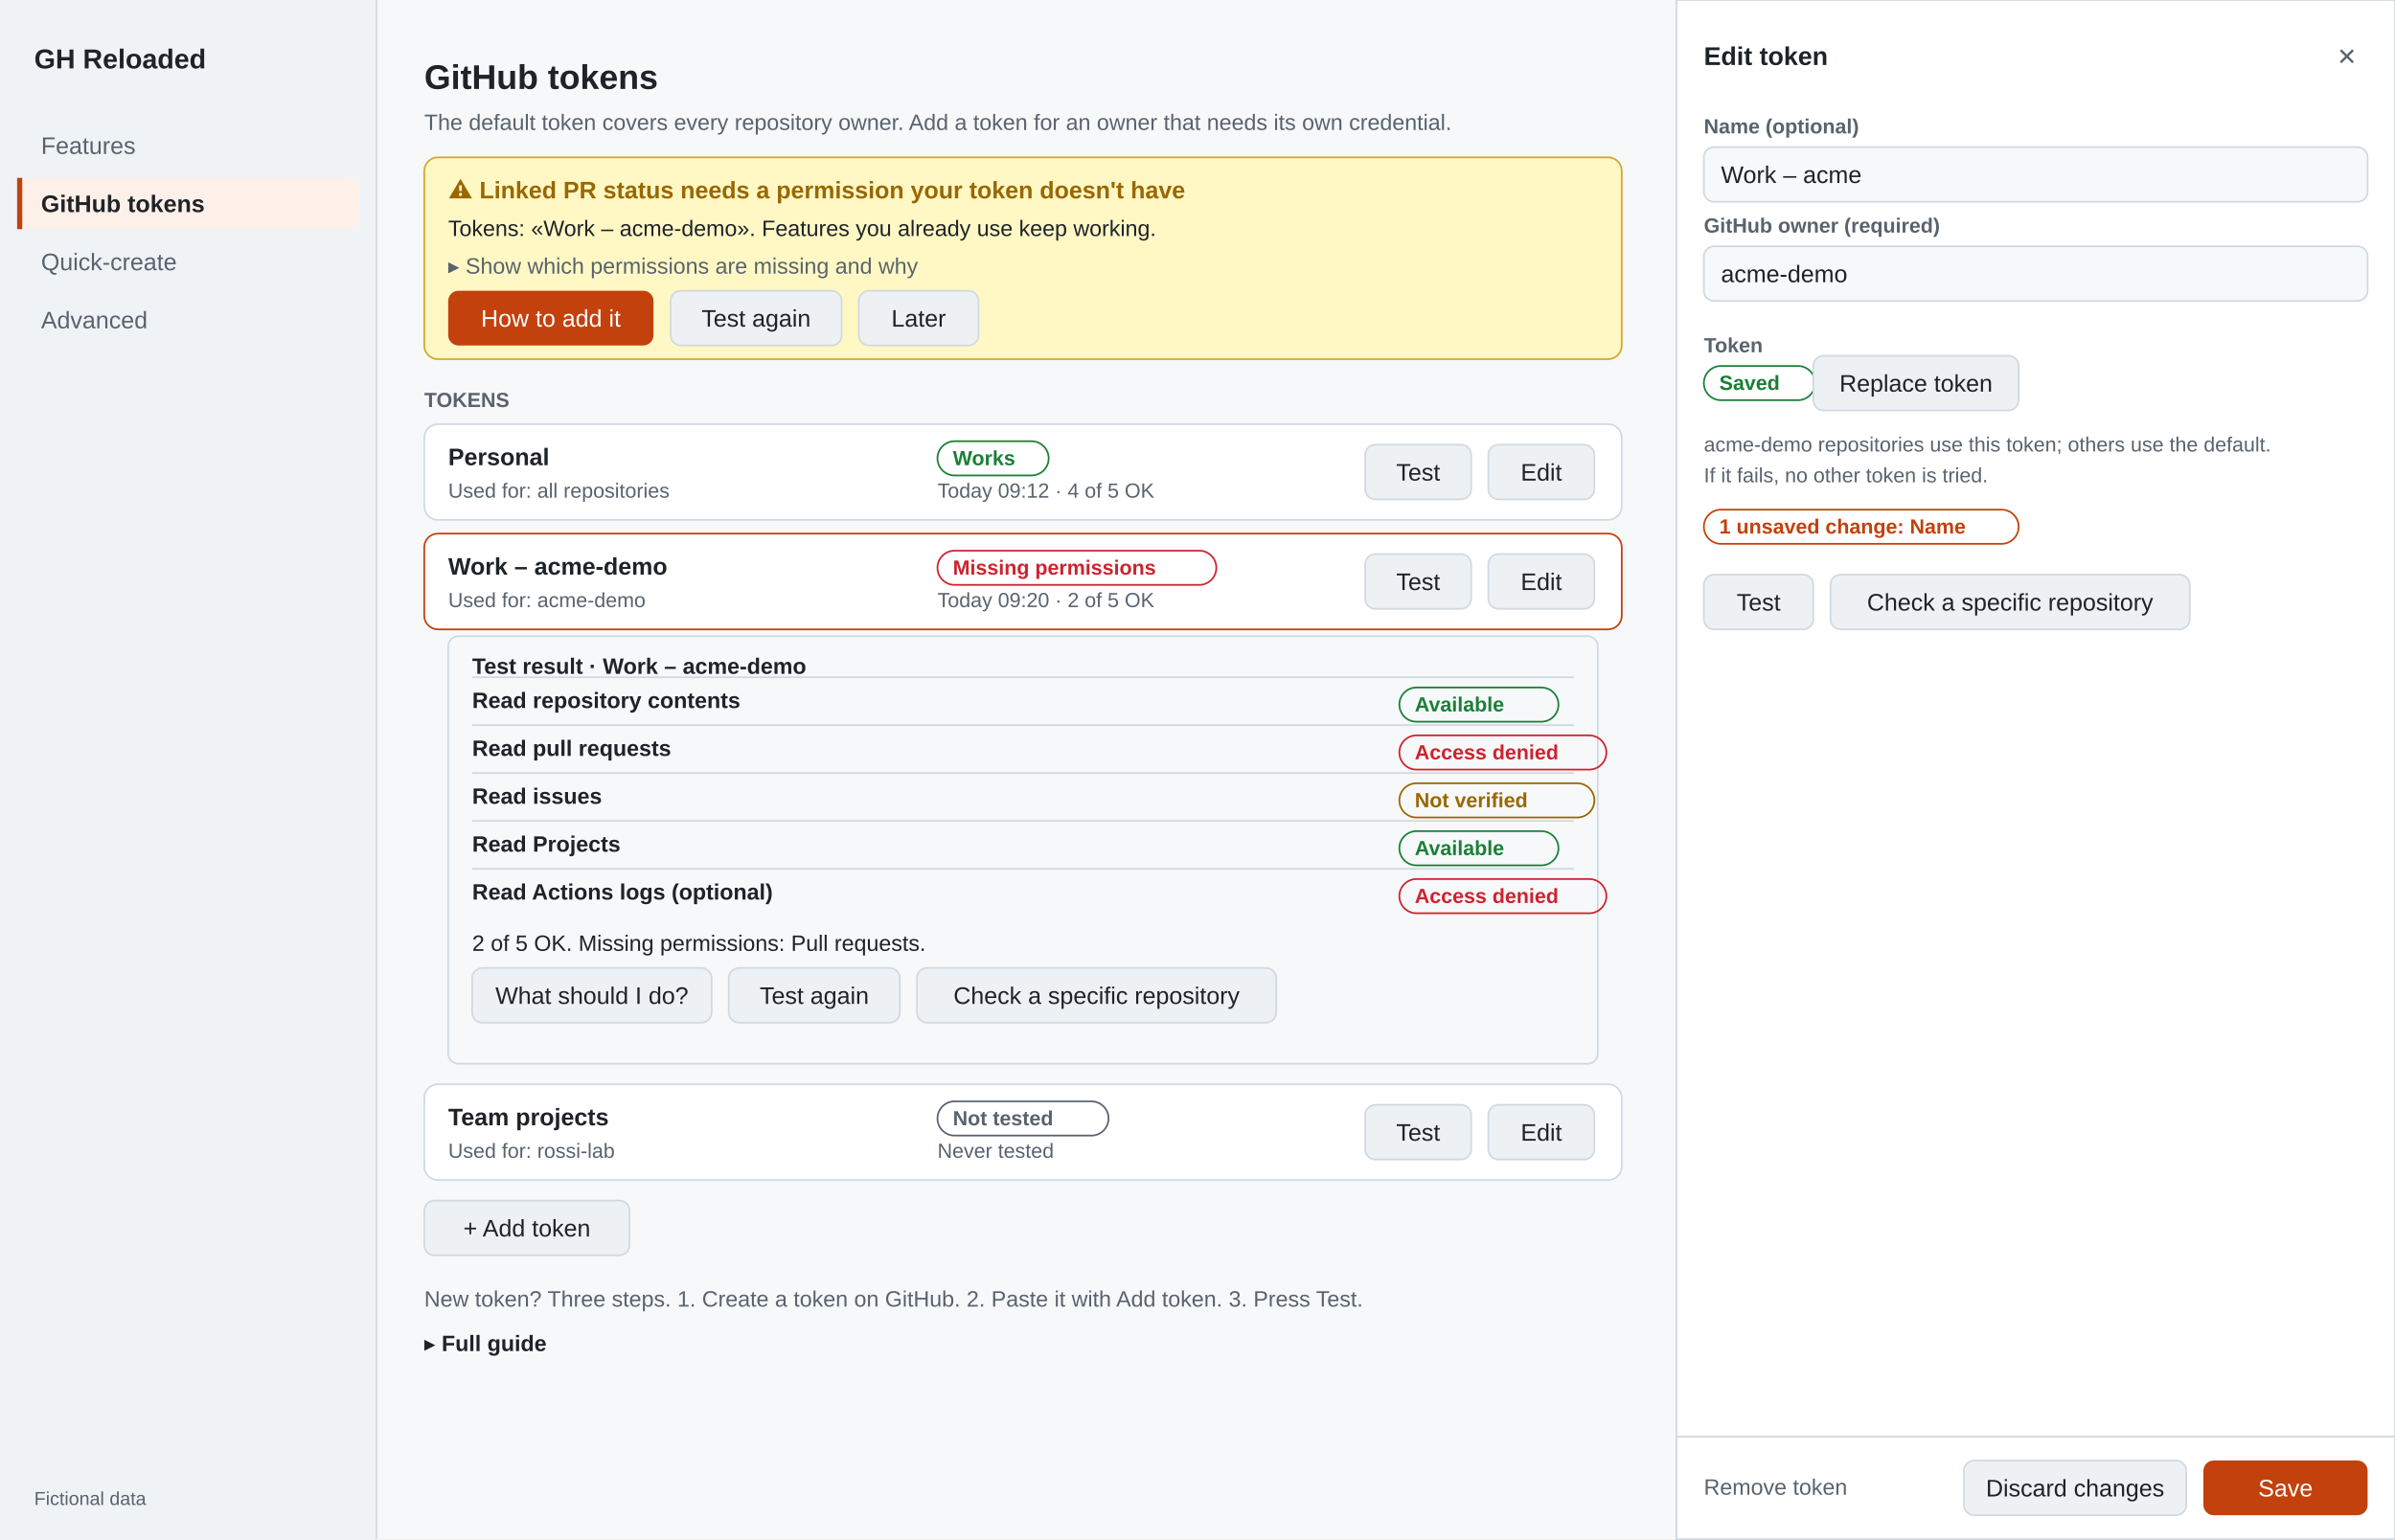
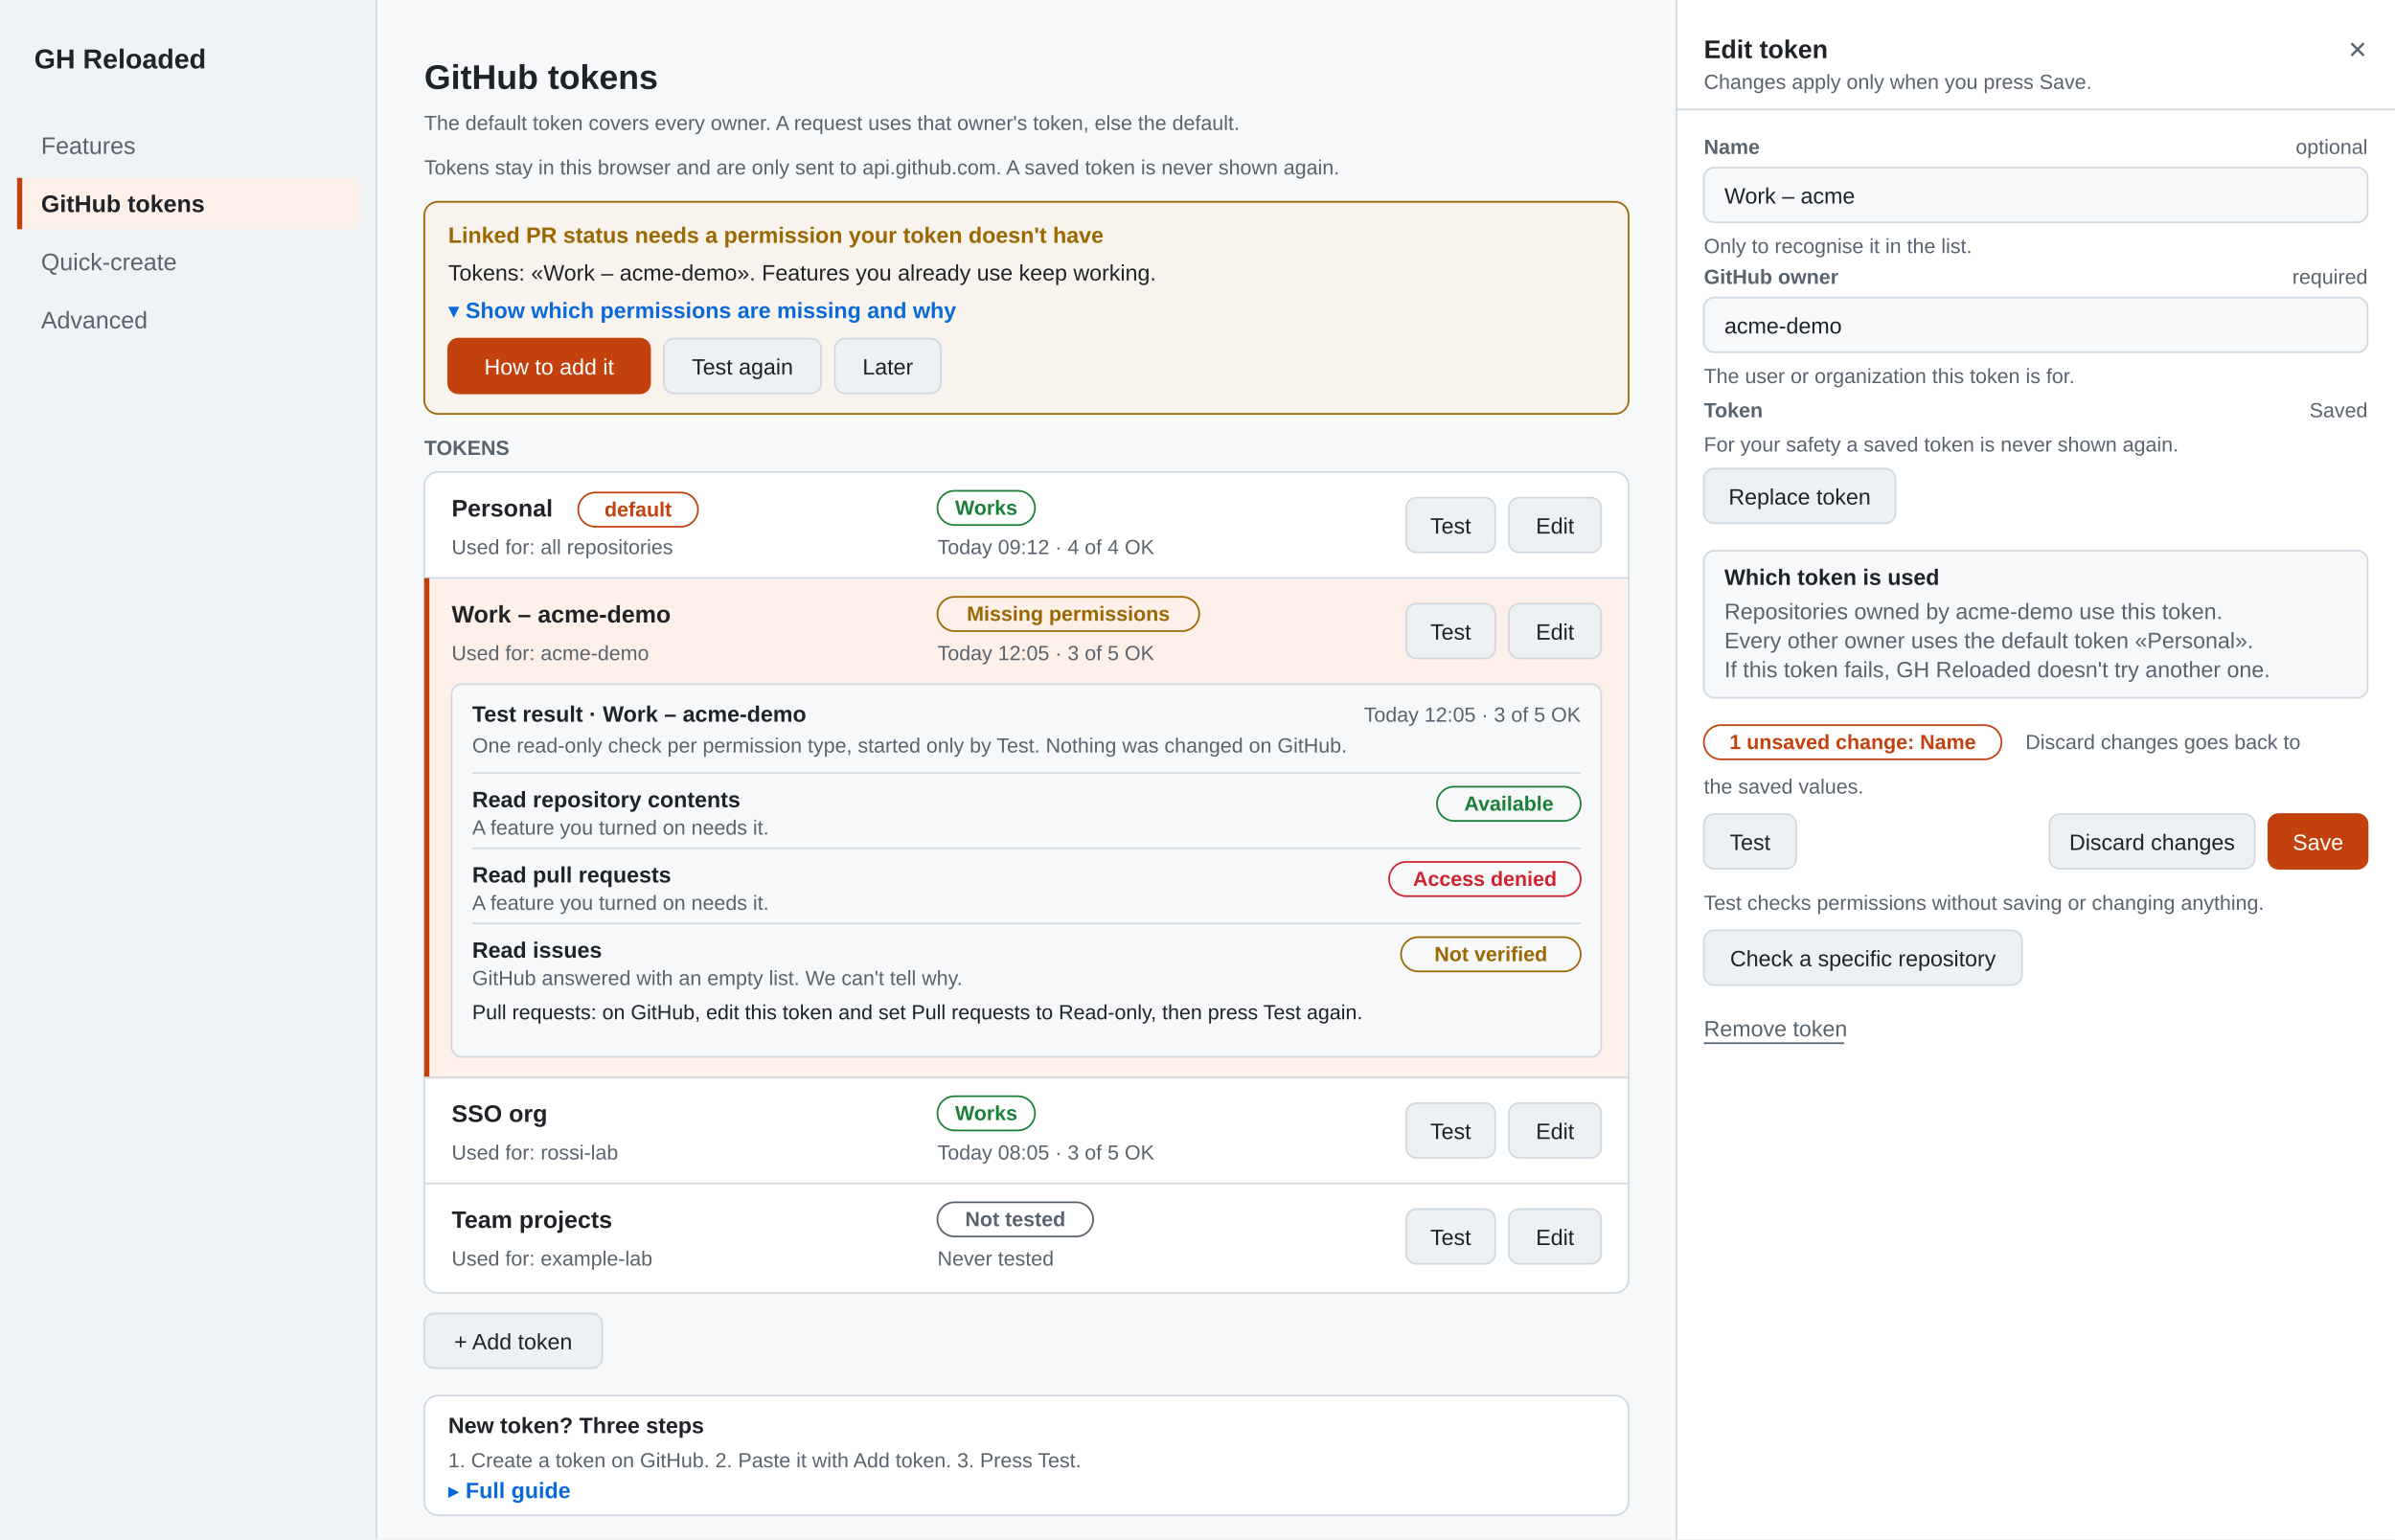
<svg xmlns="http://www.w3.org/2000/svg" width="1400" height="900" viewBox="0 0 1400 900">
  <rect x="0" y="0" width="1400" height="900" rx="0" fill="#f6f8fa" />
  <rect x="0" y="0" width="220" height="900" rx="0" fill="#f0f3f6" />
  <path d="M220 0 L220 900" stroke="#d1d9e0" />
  <text x="20" y="40" font-family="-apple-system, BlinkMacSystemFont, Segoe UI, Arial, sans-serif" font-size="16" font-weight="700" fill="#1f2328" text-anchor="start">GH Reloaded</text>
  <text x="24" y="90" font-family="-apple-system, BlinkMacSystemFont, Segoe UI, Arial, sans-serif" font-size="14" font-weight="500" fill="#59636e" text-anchor="start">Features</text>
  <rect x="10" y="104" width="200" height="30" rx="6" fill="#fdf0e8" />
  <rect x="10" y="104" width="3" height="30" rx="0" fill="#c2410c" />
  <text x="24" y="124" font-family="-apple-system, BlinkMacSystemFont, Segoe UI, Arial, sans-serif" font-size="14" font-weight="600" fill="#1f2328" text-anchor="start">GitHub tokens</text>
  <text x="24" y="158" font-family="-apple-system, BlinkMacSystemFont, Segoe UI, Arial, sans-serif" font-size="14" font-weight="500" fill="#59636e" text-anchor="start">Quick-create</text>
  <text x="24" y="192" font-family="-apple-system, BlinkMacSystemFont, Segoe UI, Arial, sans-serif" font-size="14" font-weight="500" fill="#59636e" text-anchor="start">Advanced</text>
  <text x="248" y="52" font-family="-apple-system, BlinkMacSystemFont, Segoe UI, Arial, sans-serif" font-size="20" font-weight="700" fill="#1f2328" text-anchor="start">GitHub tokens</text>
-   <text x="248" y="76" font-family="-apple-system, BlinkMacSystemFont, Segoe UI, Arial, sans-serif" font-size="13" font-weight="400" fill="#59636e" text-anchor="start">The default token covers every repository owner. Add a token for an owner that needs its own credential.</text>
-   <rect x="248" y="92" width="700" height="118" rx="8" fill="#fff8c5" stroke="#d4a72c" stroke-width="1" />
-   <text x="262" y="116" font-family="-apple-system, BlinkMacSystemFont, Segoe UI, Arial, sans-serif" font-size="14" font-weight="700" fill="#9a6700" text-anchor="start">⚠ Linked PR status needs a permission your token doesn't have</text>
-   <text x="262" y="138" font-family="-apple-system, BlinkMacSystemFont, Segoe UI, Arial, sans-serif" font-size="13" font-weight="400" fill="#1f2328" text-anchor="start">Tokens: «Work – acme-demo». Features you already use keep working.</text>
-   <text x="262" y="160" font-family="-apple-system, BlinkMacSystemFont, Segoe UI, Arial, sans-serif" font-size="13" font-weight="400" fill="#59636e" text-anchor="start">▸ Show which permissions are missing and why</text>
-   <rect x="262" y="170" width="120" height="32" rx="6" fill="#c2410c" />
-   <text x="322.0" y="191" font-family="-apple-system, BlinkMacSystemFont, Segoe UI, Arial, sans-serif" font-size="14" font-weight="500" fill="#ffffff" text-anchor="middle">How to add it</text>
-   <rect x="392" y="170" width="100" height="32" rx="6" fill="#eef1f4" stroke="#d1d9e0" stroke-width="1" />
-   <text x="442.0" y="191" font-family="-apple-system, BlinkMacSystemFont, Segoe UI, Arial, sans-serif" font-size="14" font-weight="500" fill="#1f2328" text-anchor="middle">Test again</text>
-   <rect x="502" y="170" width="70" height="32" rx="6" fill="#eef1f4" stroke="#d1d9e0" stroke-width="1" />
-   <text x="537.0" y="191" font-family="-apple-system, BlinkMacSystemFont, Segoe UI, Arial, sans-serif" font-size="14" font-weight="500" fill="#1f2328" text-anchor="middle">Later</text>
-   <text x="248" y="238" font-family="-apple-system, BlinkMacSystemFont, Segoe UI, Arial, sans-serif" font-size="12" font-weight="600" fill="#59636e" text-anchor="start">TOKENS</text>
-   <rect x="248" y="248" width="700" height="56" rx="8" fill="#ffffff" stroke="#d1d9e0" stroke-width="1" />
-   <text x="262" y="272" font-family="-apple-system, BlinkMacSystemFont, Segoe UI, Arial, sans-serif" font-size="14" font-weight="600" fill="#1f2328" text-anchor="start">Personal</text>
-   <text x="262" y="291" font-family="-apple-system, BlinkMacSystemFont, Segoe UI, Arial, sans-serif" font-size="12" font-weight="400" fill="#59636e" text-anchor="start">Used for: all repositories</text>
-   <rect x="548" y="258" width="65" height="20" rx="10" fill="none" stroke="#1a7f37" />
-   <text x="557" y="272" font-family="-apple-system, BlinkMacSystemFont, Segoe UI, Arial, sans-serif" font-size="12" font-weight="600" fill="#1a7f37" text-anchor="start">Works</text>
-   <text x="548" y="291" font-family="-apple-system, BlinkMacSystemFont, Segoe UI, Arial, sans-serif" font-size="12" font-weight="400" fill="#59636e" text-anchor="start">Today 09:12 · 4 of 5 OK</text>
-   <rect x="798" y="260" width="62" height="32" rx="6" fill="#eef1f4" stroke="#d1d9e0" stroke-width="1" />
-   <text x="829.0" y="281" font-family="-apple-system, BlinkMacSystemFont, Segoe UI, Arial, sans-serif" font-size="14" font-weight="500" fill="#1f2328" text-anchor="middle">Test</text>
-   <rect x="870" y="260" width="62" height="32" rx="6" fill="#eef1f4" stroke="#d1d9e0" stroke-width="1" />
-   <text x="901.0" y="281" font-family="-apple-system, BlinkMacSystemFont, Segoe UI, Arial, sans-serif" font-size="14" font-weight="500" fill="#1f2328" text-anchor="middle">Edit</text>
-   <rect x="248" y="312" width="700" height="56" rx="8" fill="#ffffff" stroke="#c2410c" stroke-width="1" />
-   <text x="262" y="336" font-family="-apple-system, BlinkMacSystemFont, Segoe UI, Arial, sans-serif" font-size="14" font-weight="600" fill="#1f2328" text-anchor="start">Work – acme-demo</text>
-   <text x="262" y="355" font-family="-apple-system, BlinkMacSystemFont, Segoe UI, Arial, sans-serif" font-size="12" font-weight="400" fill="#59636e" text-anchor="start">Used for: acme-demo</text>
-   <rect x="548" y="322" width="163" height="20" rx="10" fill="none" stroke="#cf222e" />
-   <text x="557" y="336" font-family="-apple-system, BlinkMacSystemFont, Segoe UI, Arial, sans-serif" font-size="12" font-weight="600" fill="#cf222e" text-anchor="start">Missing permissions</text>
-   <text x="548" y="355" font-family="-apple-system, BlinkMacSystemFont, Segoe UI, Arial, sans-serif" font-size="12" font-weight="400" fill="#59636e" text-anchor="start">Today 09:20 · 2 of 5 OK</text>
-   <rect x="798" y="324" width="62" height="32" rx="6" fill="#eef1f4" stroke="#d1d9e0" stroke-width="1" />
-   <text x="829.0" y="345" font-family="-apple-system, BlinkMacSystemFont, Segoe UI, Arial, sans-serif" font-size="14" font-weight="500" fill="#1f2328" text-anchor="middle">Test</text>
-   <rect x="870" y="324" width="62" height="32" rx="6" fill="#eef1f4" stroke="#d1d9e0" stroke-width="1" />
-   <text x="901.0" y="345" font-family="-apple-system, BlinkMacSystemFont, Segoe UI, Arial, sans-serif" font-size="14" font-weight="500" fill="#1f2328" text-anchor="middle">Edit</text>
-   <rect x="262" y="372" width="672" height="250" rx="6" fill="#f6f8fa" stroke="#d1d9e0" stroke-width="1" />
-   <text x="276" y="394" font-family="-apple-system, BlinkMacSystemFont, Segoe UI, Arial, sans-serif" font-size="13" font-weight="700" fill="#1f2328" text-anchor="start">Test result · Work – acme-demo</text>
-   <path d="M276 396 L920 396" stroke="#d1d9e0" />
-   <text x="276" y="414" font-family="-apple-system, BlinkMacSystemFont, Segoe UI, Arial, sans-serif" font-size="13" font-weight="600" fill="#1f2328" text-anchor="start">Read repository contents</text>
-   <rect x="818" y="402" width="93" height="20" rx="10" fill="none" stroke="#1a7f37" />
-   <text x="827" y="416" font-family="-apple-system, BlinkMacSystemFont, Segoe UI, Arial, sans-serif" font-size="12" font-weight="600" fill="#1a7f37" text-anchor="start">Available</text>
-   <path d="M276 424 L920 424" stroke="#d1d9e0" />
-   <text x="276" y="442" font-family="-apple-system, BlinkMacSystemFont, Segoe UI, Arial, sans-serif" font-size="13" font-weight="600" fill="#1f2328" text-anchor="start">Read pull requests</text>
-   <rect x="818" y="430" width="121" height="20" rx="10" fill="none" stroke="#cf222e" />
-   <text x="827" y="444" font-family="-apple-system, BlinkMacSystemFont, Segoe UI, Arial, sans-serif" font-size="12" font-weight="600" fill="#cf222e" text-anchor="start">Access denied</text>
-   <path d="M276 452 L920 452" stroke="#d1d9e0" />
-   <text x="276" y="470" font-family="-apple-system, BlinkMacSystemFont, Segoe UI, Arial, sans-serif" font-size="13" font-weight="600" fill="#1f2328" text-anchor="start">Read issues</text>
-   <rect x="818" y="458" width="114" height="20" rx="10" fill="none" stroke="#9a6700" />
-   <text x="827" y="472" font-family="-apple-system, BlinkMacSystemFont, Segoe UI, Arial, sans-serif" font-size="12" font-weight="600" fill="#9a6700" text-anchor="start">Not verified</text>
-   <path d="M276 480 L920 480" stroke="#d1d9e0" />
-   <text x="276" y="498" font-family="-apple-system, BlinkMacSystemFont, Segoe UI, Arial, sans-serif" font-size="13" font-weight="600" fill="#1f2328" text-anchor="start">Read Projects</text>
-   <rect x="818" y="486" width="93" height="20" rx="10" fill="none" stroke="#1a7f37" />
-   <text x="827" y="500" font-family="-apple-system, BlinkMacSystemFont, Segoe UI, Arial, sans-serif" font-size="12" font-weight="600" fill="#1a7f37" text-anchor="start">Available</text>
-   <path d="M276 508 L920 508" stroke="#d1d9e0" />
-   <text x="276" y="526" font-family="-apple-system, BlinkMacSystemFont, Segoe UI, Arial, sans-serif" font-size="13" font-weight="600" fill="#1f2328" text-anchor="start">Read Actions logs (optional)</text>
-   <rect x="818" y="514" width="121" height="20" rx="10" fill="none" stroke="#cf222e" />
-   <text x="827" y="528" font-family="-apple-system, BlinkMacSystemFont, Segoe UI, Arial, sans-serif" font-size="12" font-weight="600" fill="#cf222e" text-anchor="start">Access denied</text>
-   <text x="276" y="556" font-family="-apple-system, BlinkMacSystemFont, Segoe UI, Arial, sans-serif" font-size="13" font-weight="400" fill="#1f2328" text-anchor="start">2 of 5 OK. Missing permissions: Pull requests.</text>
-   <rect x="276" y="566" width="140" height="32" rx="6" fill="#eef1f4" stroke="#d1d9e0" stroke-width="1" />
-   <text x="346.0" y="587" font-family="-apple-system, BlinkMacSystemFont, Segoe UI, Arial, sans-serif" font-size="14" font-weight="500" fill="#1f2328" text-anchor="middle">What should I do?</text>
-   <rect x="426" y="566" width="100" height="32" rx="6" fill="#eef1f4" stroke="#d1d9e0" stroke-width="1" />
-   <text x="476.0" y="587" font-family="-apple-system, BlinkMacSystemFont, Segoe UI, Arial, sans-serif" font-size="14" font-weight="500" fill="#1f2328" text-anchor="middle">Test again</text>
-   <rect x="536" y="566" width="210" height="32" rx="6" fill="#eef1f4" stroke="#d1d9e0" stroke-width="1" />
-   <text x="641.0" y="587" font-family="-apple-system, BlinkMacSystemFont, Segoe UI, Arial, sans-serif" font-size="14" font-weight="500" fill="#1f2328" text-anchor="middle">Check a specific repository</text>
-   <rect x="248" y="634" width="700" height="56" rx="8" fill="#ffffff" stroke="#d1d9e0" stroke-width="1" />
-   <text x="262" y="658" font-family="-apple-system, BlinkMacSystemFont, Segoe UI, Arial, sans-serif" font-size="14" font-weight="600" fill="#1f2328" text-anchor="start">Team projects</text>
-   <text x="262" y="677" font-family="-apple-system, BlinkMacSystemFont, Segoe UI, Arial, sans-serif" font-size="12" font-weight="400" fill="#59636e" text-anchor="start">Used for: rossi-lab</text>
-   <rect x="548" y="644" width="100" height="20" rx="10" fill="none" stroke="#59636e" />
-   <text x="557" y="658" font-family="-apple-system, BlinkMacSystemFont, Segoe UI, Arial, sans-serif" font-size="12" font-weight="600" fill="#59636e" text-anchor="start">Not tested</text>
-   <text x="548" y="677" font-family="-apple-system, BlinkMacSystemFont, Segoe UI, Arial, sans-serif" font-size="12" font-weight="400" fill="#59636e" text-anchor="start">Never tested</text>
-   <rect x="798" y="646" width="62" height="32" rx="6" fill="#eef1f4" stroke="#d1d9e0" stroke-width="1" />
-   <text x="829.0" y="667" font-family="-apple-system, BlinkMacSystemFont, Segoe UI, Arial, sans-serif" font-size="14" font-weight="500" fill="#1f2328" text-anchor="middle">Test</text>
-   <rect x="870" y="646" width="62" height="32" rx="6" fill="#eef1f4" stroke="#d1d9e0" stroke-width="1" />
-   <text x="901.0" y="667" font-family="-apple-system, BlinkMacSystemFont, Segoe UI, Arial, sans-serif" font-size="14" font-weight="500" fill="#1f2328" text-anchor="middle">Edit</text>
-   <rect x="248" y="702" width="120" height="32" rx="6" fill="#eef1f4" stroke="#d1d9e0" stroke-width="1" />
-   <text x="308.0" y="723" font-family="-apple-system, BlinkMacSystemFont, Segoe UI, Arial, sans-serif" font-size="14" font-weight="500" fill="#1f2328" text-anchor="middle">+ Add token</text>
-   <text x="248" y="764" font-family="-apple-system, BlinkMacSystemFont, Segoe UI, Arial, sans-serif" font-size="13" font-weight="400" fill="#59636e" text-anchor="start">New token? Three steps. 1. Create a token on GitHub. 2. Paste it with Add token. 3. Press Test.</text>
-   <text x="248" y="790" font-family="-apple-system, BlinkMacSystemFont, Segoe UI, Arial, sans-serif" font-size="13" font-weight="600" fill="#1f2328" text-anchor="start">▸ Full guide</text>
-   <rect x="980" y="0" width="420" height="900" rx="0" fill="#ffffff" stroke="#d1d9e0" stroke-width="1" />
-   <text x="996" y="38" font-family="-apple-system, BlinkMacSystemFont, Segoe UI, Arial, sans-serif" font-size="15" font-weight="700" fill="#1f2328" text-anchor="start">Edit token</text>
-   <text x="1366" y="38" font-family="-apple-system, BlinkMacSystemFont, Segoe UI, Arial, sans-serif" font-size="14" font-weight="400" fill="#59636e" text-anchor="start">✕</text>
-   <text x="996" y="78" font-family="-apple-system, BlinkMacSystemFont, Segoe UI, Arial, sans-serif" font-size="12" font-weight="600" fill="#59636e" text-anchor="start">Name (optional)</text>
-   <rect x="996" y="86" width="388" height="32" rx="6" fill="#f6f8fa" stroke="#d1d9e0" stroke-width="1" />
-   <text x="1006" y="107" font-family="-apple-system, BlinkMacSystemFont, Segoe UI, Arial, sans-serif" font-size="14" font-weight="400" fill="#1f2328" text-anchor="start">Work – acme</text>
-   <text x="996" y="136" font-family="-apple-system, BlinkMacSystemFont, Segoe UI, Arial, sans-serif" font-size="12" font-weight="600" fill="#59636e" text-anchor="start">GitHub owner (required)</text>
-   <rect x="996" y="144" width="388" height="32" rx="6" fill="#f6f8fa" stroke="#d1d9e0" stroke-width="1" />
-   <text x="1006" y="165" font-family="-apple-system, BlinkMacSystemFont, Segoe UI, Arial, sans-serif" font-size="14" font-weight="400" fill="#1f2328" text-anchor="start">acme-demo</text>
-   <text x="996" y="206" font-family="-apple-system, BlinkMacSystemFont, Segoe UI, Arial, sans-serif" font-size="12" font-weight="600" fill="#59636e" text-anchor="start">Token</text>
-   <rect x="996" y="214" width="65" height="20" rx="10" fill="none" stroke="#1a7f37" />
-   <text x="1005" y="228" font-family="-apple-system, BlinkMacSystemFont, Segoe UI, Arial, sans-serif" font-size="12" font-weight="600" fill="#1a7f37" text-anchor="start">Saved</text>
-   <rect x="1060" y="208" width="120" height="32" rx="6" fill="#eef1f4" stroke="#d1d9e0" stroke-width="1" />
-   <text x="1120.0" y="229" font-family="-apple-system, BlinkMacSystemFont, Segoe UI, Arial, sans-serif" font-size="14" font-weight="500" fill="#1f2328" text-anchor="middle">Replace token</text>
-   <text x="996" y="264" font-family="-apple-system, BlinkMacSystemFont, Segoe UI, Arial, sans-serif" font-size="12" font-weight="400" fill="#59636e" text-anchor="start">acme-demo repositories use this token; others use the default.</text>
-   <text x="996" y="282" font-family="-apple-system, BlinkMacSystemFont, Segoe UI, Arial, sans-serif" font-size="12" font-weight="400" fill="#59636e" text-anchor="start">If it fails, no other token is tried.</text>
-   <rect x="996" y="298" width="184" height="20" rx="10" fill="none" stroke="#c2410c" />
-   <text x="1005" y="312" font-family="-apple-system, BlinkMacSystemFont, Segoe UI, Arial, sans-serif" font-size="12" font-weight="600" fill="#c2410c" text-anchor="start">1 unsaved change: Name</text>
-   <rect x="996" y="336" width="64" height="32" rx="6" fill="#eef1f4" stroke="#d1d9e0" stroke-width="1" />
-   <text x="1028.0" y="357" font-family="-apple-system, BlinkMacSystemFont, Segoe UI, Arial, sans-serif" font-size="14" font-weight="500" fill="#1f2328" text-anchor="middle">Test</text>
-   <rect x="1070" y="336" width="210" height="32" rx="6" fill="#eef1f4" stroke="#d1d9e0" stroke-width="1" />
-   <text x="1175.0" y="357" font-family="-apple-system, BlinkMacSystemFont, Segoe UI, Arial, sans-serif" font-size="14" font-weight="500" fill="#1f2328" text-anchor="middle">Check a specific repository</text>
-   <rect x="980" y="840" width="420" height="60" rx="0" fill="#ffffff" stroke="#d1d9e0" stroke-width="1" />
-   <text x="996" y="874" font-family="-apple-system, BlinkMacSystemFont, Segoe UI, Arial, sans-serif" font-size="13" font-weight="400" fill="#59636e" text-anchor="start">Remove token</text>
-   <rect x="1148" y="854" width="130" height="32" rx="6" fill="#eef1f4" stroke="#d1d9e0" stroke-width="1" />
-   <text x="1213.0" y="875" font-family="-apple-system, BlinkMacSystemFont, Segoe UI, Arial, sans-serif" font-size="14" font-weight="500" fill="#1f2328" text-anchor="middle">Discard changes</text>
-   <rect x="1288" y="854" width="96" height="32" rx="6" fill="#c2410c" />
-   <text x="1336.0" y="875" font-family="-apple-system, BlinkMacSystemFont, Segoe UI, Arial, sans-serif" font-size="14" font-weight="500" fill="#ffffff" text-anchor="middle">Save</text>
-   <text x="20" y="880" font-family="-apple-system, BlinkMacSystemFont, Segoe UI, Arial, sans-serif" font-size="11" font-weight="400" fill="#59636e" text-anchor="start">Fictional data</text>
+   <text x="248" y="76" font-family="-apple-system, BlinkMacSystemFont, Segoe UI, Arial, sans-serif" font-size="12" font-weight="400" fill="#59636e" text-anchor="start">The default token covers every owner. A request uses that owner's token, else the default.</text>
+   <text x="248" y="102" font-family="-apple-system, BlinkMacSystemFont, Segoe UI, Arial, sans-serif" font-size="12" font-weight="400" fill="#59636e" text-anchor="start">Tokens stay in this browser and are only sent to api.github.com. A saved token is never shown again.</text>
+   <rect x="248" y="118" width="704" height="124" rx="8" fill="#f8f4ed" stroke="#9a6700" />
+   <text x="262" y="142" font-family="-apple-system, BlinkMacSystemFont, Segoe UI, Arial, sans-serif" font-size="13" font-weight="600" fill="#9a6700" text-anchor="start">Linked PR status needs a permission your token doesn't have</text>
+   <text x="262" y="164" font-family="-apple-system, BlinkMacSystemFont, Segoe UI, Arial, sans-serif" font-size="13" font-weight="400" fill="#1f2328" text-anchor="start">Tokens: «Work – acme-demo». Features you already use keep working.</text>
+   <text x="262" y="186" font-family="-apple-system, BlinkMacSystemFont, Segoe UI, Arial, sans-serif" font-size="13" font-weight="600" fill="#0969da" text-anchor="start">▾ Show which permissions are missing and why</text>
+   <rect x="262" y="198" width="118" height="32" rx="6" fill="#c2410c" stroke="#c2410c" />
+   <text x="321" y="219" font-family="-apple-system, BlinkMacSystemFont, Segoe UI, Arial, sans-serif" font-size="13" font-weight="500" fill="#ffffff" text-anchor="middle">How to add it</text>
+   <rect x="388" y="198" width="92" height="32" rx="6" fill="#eef1f4" stroke="#d1d9e0" />
+   <text x="434" y="219" font-family="-apple-system, BlinkMacSystemFont, Segoe UI, Arial, sans-serif" font-size="13" font-weight="500" fill="#1f2328" text-anchor="middle">Test again</text>
+   <rect x="488" y="198" width="62" height="32" rx="6" fill="#eef1f4" stroke="#d1d9e0" />
+   <text x="519" y="219" font-family="-apple-system, BlinkMacSystemFont, Segoe UI, Arial, sans-serif" font-size="13" font-weight="500" fill="#1f2328" text-anchor="middle">Later</text>
+   <text x="248" y="266" font-family="-apple-system, BlinkMacSystemFont, Segoe UI, Arial, sans-serif" font-size="12" font-weight="700" fill="#59636e" text-anchor="start">TOKENS</text>
+   <rect x="248" y="276" width="704" height="480" rx="8" fill="#ffffff" stroke="#d1d9e0" />
+   <text x="264" y="302" font-family="-apple-system, BlinkMacSystemFont, Segoe UI, Arial, sans-serif" font-size="14" font-weight="600" fill="#1f2328" text-anchor="start">Personal</text>
+   <rect x="338" y="288" width="70" height="20" rx="10" fill="none" stroke="#c2410c" />
+   <text x="373" y="302" font-family="-apple-system, BlinkMacSystemFont, Segoe UI, Arial, sans-serif" font-size="12" font-weight="600" fill="#c2410c" text-anchor="middle">default</text>
+   <text x="264" y="324" font-family="-apple-system, BlinkMacSystemFont, Segoe UI, Arial, sans-serif" font-size="12" font-weight="400" fill="#59636e" text-anchor="start">Used for: all repositories</text>
+   <rect x="548" y="287" width="57" height="20" rx="10" fill="none" stroke="#1a7f37" />
+   <text x="576.5" y="301" font-family="-apple-system, BlinkMacSystemFont, Segoe UI, Arial, sans-serif" font-size="12" font-weight="600" fill="#1a7f37" text-anchor="middle">Works</text>
+   <text x="548" y="324" font-family="-apple-system, BlinkMacSystemFont, Segoe UI, Arial, sans-serif" font-size="12" font-weight="400" fill="#59636e" text-anchor="start">Today 09:12 · 4 of 4 OK</text>
+   <rect x="822" y="291" width="52" height="32" rx="6" fill="#eef1f4" stroke="#d1d9e0" />
+   <text x="848" y="312" font-family="-apple-system, BlinkMacSystemFont, Segoe UI, Arial, sans-serif" font-size="13" font-weight="500" fill="#1f2328" text-anchor="middle">Test</text>
+   <rect x="882" y="291" width="54" height="32" rx="6" fill="#eef1f4" stroke="#d1d9e0" />
+   <text x="909" y="312" font-family="-apple-system, BlinkMacSystemFont, Segoe UI, Arial, sans-serif" font-size="13" font-weight="500" fill="#1f2328" text-anchor="middle">Edit</text>
+   <path d="M248 338 L952 338" stroke="#d1d9e0" />
+   <rect x="249" y="339" width="702" height="292" rx="0" fill="#fdf0e8" />
+   <rect x="248" y="338" width="3" height="292" rx="0" fill="#c2410c" />
+   <text x="264" y="364" font-family="-apple-system, BlinkMacSystemFont, Segoe UI, Arial, sans-serif" font-size="14" font-weight="600" fill="#1f2328" text-anchor="start">Work – acme-demo</text>
+   <text x="264" y="386" font-family="-apple-system, BlinkMacSystemFont, Segoe UI, Arial, sans-serif" font-size="12" font-weight="400" fill="#59636e" text-anchor="start">Used for: acme-demo</text>
+   <rect x="548" y="349" width="153" height="20" rx="10" fill="none" stroke="#9a6700" />
+   <text x="624.5" y="363" font-family="-apple-system, BlinkMacSystemFont, Segoe UI, Arial, sans-serif" font-size="12" font-weight="600" fill="#9a6700" text-anchor="middle">Missing permissions</text>
+   <text x="548" y="386" font-family="-apple-system, BlinkMacSystemFont, Segoe UI, Arial, sans-serif" font-size="12" font-weight="400" fill="#59636e" text-anchor="start">Today 12:05 · 3 of 5 OK</text>
+   <rect x="822" y="353" width="52" height="32" rx="6" fill="#eef1f4" stroke="#d1d9e0" />
+   <text x="848" y="374" font-family="-apple-system, BlinkMacSystemFont, Segoe UI, Arial, sans-serif" font-size="13" font-weight="500" fill="#1f2328" text-anchor="middle">Test</text>
+   <rect x="882" y="353" width="54" height="32" rx="6" fill="#eef1f4" stroke="#d1d9e0" />
+   <text x="909" y="374" font-family="-apple-system, BlinkMacSystemFont, Segoe UI, Arial, sans-serif" font-size="13" font-weight="500" fill="#1f2328" text-anchor="middle">Edit</text>
+   <rect x="264" y="400" width="672" height="218" rx="6" fill="#f6f8fa" stroke="#d1d9e0" />
+   <text x="276" y="422" font-family="-apple-system, BlinkMacSystemFont, Segoe UI, Arial, sans-serif" font-size="13" font-weight="600" fill="#1f2328" text-anchor="start">Test result · Work – acme-demo</text>
+   <text x="924" y="422" font-family="-apple-system, BlinkMacSystemFont, Segoe UI, Arial, sans-serif" font-size="12" font-weight="400" fill="#59636e" text-anchor="end">Today 12:05 · 3 of 5 OK</text>
+   <text x="276" y="440" font-family="-apple-system, BlinkMacSystemFont, Segoe UI, Arial, sans-serif" font-size="12" font-weight="400" fill="#59636e" text-anchor="start">One read-only check per permission type, started only by Test. Nothing was changed on GitHub.</text>
+   <path d="M276 452 L924 452" stroke="#d1d9e0" />
+   <text x="276" y="472" font-family="-apple-system, BlinkMacSystemFont, Segoe UI, Arial, sans-serif" font-size="13" font-weight="600" fill="#1f2328" text-anchor="start">Read repository contents</text>
+   <text x="276" y="488" font-family="-apple-system, BlinkMacSystemFont, Segoe UI, Arial, sans-serif" font-size="12" font-weight="400" fill="#59636e" text-anchor="start">A feature you turned on needs it.</text>
+   <rect x="840" y="460" width="84" height="20" rx="10" fill="none" stroke="#1a7f37" />
+   <text x="882" y="474" font-family="-apple-system, BlinkMacSystemFont, Segoe UI, Arial, sans-serif" font-size="12" font-weight="600" fill="#1a7f37" text-anchor="middle">Available</text>
+   <path d="M276 496 L924 496" stroke="#d1d9e0" />
+   <text x="276" y="516" font-family="-apple-system, BlinkMacSystemFont, Segoe UI, Arial, sans-serif" font-size="13" font-weight="600" fill="#1f2328" text-anchor="start">Read pull requests</text>
+   <text x="276" y="532" font-family="-apple-system, BlinkMacSystemFont, Segoe UI, Arial, sans-serif" font-size="12" font-weight="400" fill="#59636e" text-anchor="start">A feature you turned on needs it.</text>
+   <rect x="812" y="504" width="112" height="20" rx="10" fill="none" stroke="#cf222e" />
+   <text x="868" y="518" font-family="-apple-system, BlinkMacSystemFont, Segoe UI, Arial, sans-serif" font-size="12" font-weight="600" fill="#cf222e" text-anchor="middle">Access denied</text>
+   <path d="M276 540 L924 540" stroke="#d1d9e0" />
+   <text x="276" y="560" font-family="-apple-system, BlinkMacSystemFont, Segoe UI, Arial, sans-serif" font-size="13" font-weight="600" fill="#1f2328" text-anchor="start">Read issues</text>
+   <text x="276" y="576" font-family="-apple-system, BlinkMacSystemFont, Segoe UI, Arial, sans-serif" font-size="12" font-weight="400" fill="#59636e" text-anchor="start">GitHub answered with an empty list. We can't tell why.</text>
+   <rect x="819" y="548" width="105" height="20" rx="10" fill="none" stroke="#9a6700" />
+   <text x="871.5" y="562" font-family="-apple-system, BlinkMacSystemFont, Segoe UI, Arial, sans-serif" font-size="12" font-weight="600" fill="#9a6700" text-anchor="middle">Not verified</text>
+   <text x="276" y="596" font-family="-apple-system, BlinkMacSystemFont, Segoe UI, Arial, sans-serif" font-size="12" font-weight="400" fill="#1f2328" text-anchor="start">Pull requests: on GitHub, edit this token and set Pull requests to Read-only, then press Test again.</text>
+   <path d="M248 630 L952 630" stroke="#d1d9e0" />
+   <text x="264" y="656" font-family="-apple-system, BlinkMacSystemFont, Segoe UI, Arial, sans-serif" font-size="14" font-weight="600" fill="#1f2328" text-anchor="start">SSO org</text>
+   <text x="264" y="678" font-family="-apple-system, BlinkMacSystemFont, Segoe UI, Arial, sans-serif" font-size="12" font-weight="400" fill="#59636e" text-anchor="start">Used for: rossi-lab</text>
+   <rect x="548" y="641" width="57" height="20" rx="10" fill="none" stroke="#1a7f37" />
+   <text x="576.5" y="655" font-family="-apple-system, BlinkMacSystemFont, Segoe UI, Arial, sans-serif" font-size="12" font-weight="600" fill="#1a7f37" text-anchor="middle">Works</text>
+   <text x="548" y="678" font-family="-apple-system, BlinkMacSystemFont, Segoe UI, Arial, sans-serif" font-size="12" font-weight="400" fill="#59636e" text-anchor="start">Today 08:05 · 3 of 5 OK</text>
+   <rect x="822" y="645" width="52" height="32" rx="6" fill="#eef1f4" stroke="#d1d9e0" />
+   <text x="848" y="666" font-family="-apple-system, BlinkMacSystemFont, Segoe UI, Arial, sans-serif" font-size="13" font-weight="500" fill="#1f2328" text-anchor="middle">Test</text>
+   <rect x="882" y="645" width="54" height="32" rx="6" fill="#eef1f4" stroke="#d1d9e0" />
+   <text x="909" y="666" font-family="-apple-system, BlinkMacSystemFont, Segoe UI, Arial, sans-serif" font-size="13" font-weight="500" fill="#1f2328" text-anchor="middle">Edit</text>
+   <path d="M248 692 L952 692" stroke="#d1d9e0" />
+   <text x="264" y="718" font-family="-apple-system, BlinkMacSystemFont, Segoe UI, Arial, sans-serif" font-size="14" font-weight="600" fill="#1f2328" text-anchor="start">Team projects</text>
+   <text x="264" y="740" font-family="-apple-system, BlinkMacSystemFont, Segoe UI, Arial, sans-serif" font-size="12" font-weight="400" fill="#59636e" text-anchor="start">Used for: example-lab</text>
+   <rect x="548" y="703" width="91" height="20" rx="10" fill="none" stroke="#59636e" />
+   <text x="593.5" y="717" font-family="-apple-system, BlinkMacSystemFont, Segoe UI, Arial, sans-serif" font-size="12" font-weight="600" fill="#59636e" text-anchor="middle">Not tested</text>
+   <text x="548" y="740" font-family="-apple-system, BlinkMacSystemFont, Segoe UI, Arial, sans-serif" font-size="12" font-weight="400" fill="#59636e" text-anchor="start">Never tested</text>
+   <rect x="822" y="707" width="52" height="32" rx="6" fill="#eef1f4" stroke="#d1d9e0" />
+   <text x="848" y="728" font-family="-apple-system, BlinkMacSystemFont, Segoe UI, Arial, sans-serif" font-size="13" font-weight="500" fill="#1f2328" text-anchor="middle">Test</text>
+   <rect x="882" y="707" width="54" height="32" rx="6" fill="#eef1f4" stroke="#d1d9e0" />
+   <text x="909" y="728" font-family="-apple-system, BlinkMacSystemFont, Segoe UI, Arial, sans-serif" font-size="13" font-weight="500" fill="#1f2328" text-anchor="middle">Edit</text>
+   <rect x="248" y="768" width="104" height="32" rx="6" fill="#eef1f4" stroke="#d1d9e0" />
+   <text x="300" y="789" font-family="-apple-system, BlinkMacSystemFont, Segoe UI, Arial, sans-serif" font-size="13" font-weight="500" fill="#1f2328" text-anchor="middle">+ Add token</text>
+   <rect x="248" y="816" width="704" height="70" rx="8" fill="#ffffff" stroke="#d1d9e0" />
+   <text x="262" y="838" font-family="-apple-system, BlinkMacSystemFont, Segoe UI, Arial, sans-serif" font-size="13" font-weight="600" fill="#1f2328" text-anchor="start">New token? Three steps</text>
+   <text x="262" y="858" font-family="-apple-system, BlinkMacSystemFont, Segoe UI, Arial, sans-serif" font-size="12" font-weight="400" fill="#59636e" text-anchor="start">1. Create a token on GitHub.  2. Paste it with Add token.  3. Press Test.</text>
+   <text x="262" y="876" font-family="-apple-system, BlinkMacSystemFont, Segoe UI, Arial, sans-serif" font-size="13" font-weight="600" fill="#0969da" text-anchor="start">▸ Full guide</text>
+   <rect x="980" y="0" width="420" height="900" rx="0" fill="#ffffff" />
+   <path d="M980 0 L980 900" stroke="#d1d9e0" />
+   <text x="996" y="34" font-family="-apple-system, BlinkMacSystemFont, Segoe UI, Arial, sans-serif" font-size="15" font-weight="600" fill="#1f2328" text-anchor="start">Edit token</text>
+   <text x="1384" y="34" font-family="-apple-system, BlinkMacSystemFont, Segoe UI, Arial, sans-serif" font-size="14" font-weight="400" fill="#59636e" text-anchor="end">✕</text>
+   <text x="996" y="52" font-family="-apple-system, BlinkMacSystemFont, Segoe UI, Arial, sans-serif" font-size="12" font-weight="400" fill="#59636e" text-anchor="start">Changes apply only when you press Save.</text>
+   <path d="M980 64 L1400 64" stroke="#d1d9e0" />
+   <text x="996" y="90" font-family="-apple-system, BlinkMacSystemFont, Segoe UI, Arial, sans-serif" font-size="12" font-weight="600" fill="#59636e" text-anchor="start">Name</text>
+   <text x="1384" y="90" font-family="-apple-system, BlinkMacSystemFont, Segoe UI, Arial, sans-serif" font-size="12" font-weight="400" fill="#59636e" text-anchor="end">optional</text>
+   <rect x="996" y="98" width="388" height="32" rx="6" fill="#f6f8fa" stroke="#d1d9e0" />
+   <text x="1008" y="119" font-family="-apple-system, BlinkMacSystemFont, Segoe UI, Arial, sans-serif" font-size="13" font-weight="400" fill="#1f2328" text-anchor="start">Work – acme</text>
+   <text x="996" y="148" font-family="-apple-system, BlinkMacSystemFont, Segoe UI, Arial, sans-serif" font-size="12" font-weight="400" fill="#59636e" text-anchor="start">Only to recognise it in the list.</text>
+   <text x="996" y="166" font-family="-apple-system, BlinkMacSystemFont, Segoe UI, Arial, sans-serif" font-size="12" font-weight="600" fill="#59636e" text-anchor="start">GitHub owner</text>
+   <text x="1384" y="166" font-family="-apple-system, BlinkMacSystemFont, Segoe UI, Arial, sans-serif" font-size="12" font-weight="400" fill="#59636e" text-anchor="end">required</text>
+   <rect x="996" y="174" width="388" height="32" rx="6" fill="#f6f8fa" stroke="#d1d9e0" />
+   <text x="1008" y="195" font-family="-apple-system, BlinkMacSystemFont, Segoe UI, Arial, sans-serif" font-size="13" font-weight="400" fill="#1f2328" text-anchor="start">acme-demo</text>
+   <text x="996" y="224" font-family="-apple-system, BlinkMacSystemFont, Segoe UI, Arial, sans-serif" font-size="12" font-weight="400" fill="#59636e" text-anchor="start">The user or organization this token is for.</text>
+   <text x="996" y="244" font-family="-apple-system, BlinkMacSystemFont, Segoe UI, Arial, sans-serif" font-size="12" font-weight="600" fill="#59636e" text-anchor="start">Token</text>
+   <text x="1384" y="244" font-family="-apple-system, BlinkMacSystemFont, Segoe UI, Arial, sans-serif" font-size="12" font-weight="400" fill="#59636e" text-anchor="end">Saved</text>
+   <text x="996" y="264" font-family="-apple-system, BlinkMacSystemFont, Segoe UI, Arial, sans-serif" font-size="12" font-weight="400" fill="#59636e" text-anchor="start">For your safety a saved token is never shown again.</text>
+   <rect x="996" y="274" width="112" height="32" rx="6" fill="#eef1f4" stroke="#d1d9e0" />
+   <text x="1052" y="295" font-family="-apple-system, BlinkMacSystemFont, Segoe UI, Arial, sans-serif" font-size="13" font-weight="500" fill="#1f2328" text-anchor="middle">Replace token</text>
+   <rect x="996" y="322" width="388" height="86" rx="6" fill="#f6f8fa" stroke="#d1d9e0" />
+   <text x="1008" y="342" font-family="-apple-system, BlinkMacSystemFont, Segoe UI, Arial, sans-serif" font-size="13" font-weight="600" fill="#1f2328" text-anchor="start">Which token is used</text>
+   <text x="1008" y="362" font-family="-apple-system, BlinkMacSystemFont, Segoe UI, Arial, sans-serif" font-size="13" font-weight="400" fill="#59636e" text-anchor="start">Repositories owned by acme-demo use this token.</text>
+   <text x="1008" y="379" font-family="-apple-system, BlinkMacSystemFont, Segoe UI, Arial, sans-serif" font-size="13" font-weight="400" fill="#59636e" text-anchor="start">Every other owner uses the default token «Personal».</text>
+   <text x="1008" y="396" font-family="-apple-system, BlinkMacSystemFont, Segoe UI, Arial, sans-serif" font-size="13" font-weight="400" fill="#59636e" text-anchor="start">If this token fails, GH Reloaded doesn't try another one.</text>
+   <rect x="996" y="424" width="174" height="20" rx="10" fill="none" stroke="#c2410c" />
+   <text x="1083" y="438" font-family="-apple-system, BlinkMacSystemFont, Segoe UI, Arial, sans-serif" font-size="12" font-weight="600" fill="#c2410c" text-anchor="middle">1 unsaved change: Name</text>
+   <text x="1184" y="438" font-family="-apple-system, BlinkMacSystemFont, Segoe UI, Arial, sans-serif" font-size="12" font-weight="400" fill="#59636e" text-anchor="start">Discard changes goes back to</text>
+   <text x="996" y="464" font-family="-apple-system, BlinkMacSystemFont, Segoe UI, Arial, sans-serif" font-size="12" font-weight="400" fill="#59636e" text-anchor="start">the saved values.</text>
+   <rect x="996" y="476" width="54" height="32" rx="6" fill="#eef1f4" stroke="#d1d9e0" />
+   <text x="1023" y="497" font-family="-apple-system, BlinkMacSystemFont, Segoe UI, Arial, sans-serif" font-size="13" font-weight="500" fill="#1f2328" text-anchor="middle">Test</text>
+   <rect x="1198" y="476" width="120" height="32" rx="6" fill="#eef1f4" stroke="#d1d9e0" />
+   <text x="1258" y="497" font-family="-apple-system, BlinkMacSystemFont, Segoe UI, Arial, sans-serif" font-size="13" font-weight="500" fill="#1f2328" text-anchor="middle">Discard changes</text>
+   <rect x="1326" y="476" width="58" height="32" rx="6" fill="#c2410c" stroke="#c2410c" />
+   <text x="1355" y="497" font-family="-apple-system, BlinkMacSystemFont, Segoe UI, Arial, sans-serif" font-size="13" font-weight="500" fill="#ffffff" text-anchor="middle">Save</text>
+   <text x="996" y="532" font-family="-apple-system, BlinkMacSystemFont, Segoe UI, Arial, sans-serif" font-size="12" font-weight="400" fill="#59636e" text-anchor="start">Test checks permissions without saving or changing anything.</text>
+   <rect x="996" y="544" width="186" height="32" rx="6" fill="#eef1f4" stroke="#d1d9e0" />
+   <text x="1089" y="565" font-family="-apple-system, BlinkMacSystemFont, Segoe UI, Arial, sans-serif" font-size="13" font-weight="500" fill="#1f2328" text-anchor="middle">Check a specific repository</text>
+   <text x="996" y="606" font-family="-apple-system, BlinkMacSystemFont, Segoe UI, Arial, sans-serif" font-size="13" font-weight="400" fill="#59636e" text-anchor="start">Remove token</text>
+   <path d="M996 610 L1078 610" stroke="#59636e" />
</svg>
